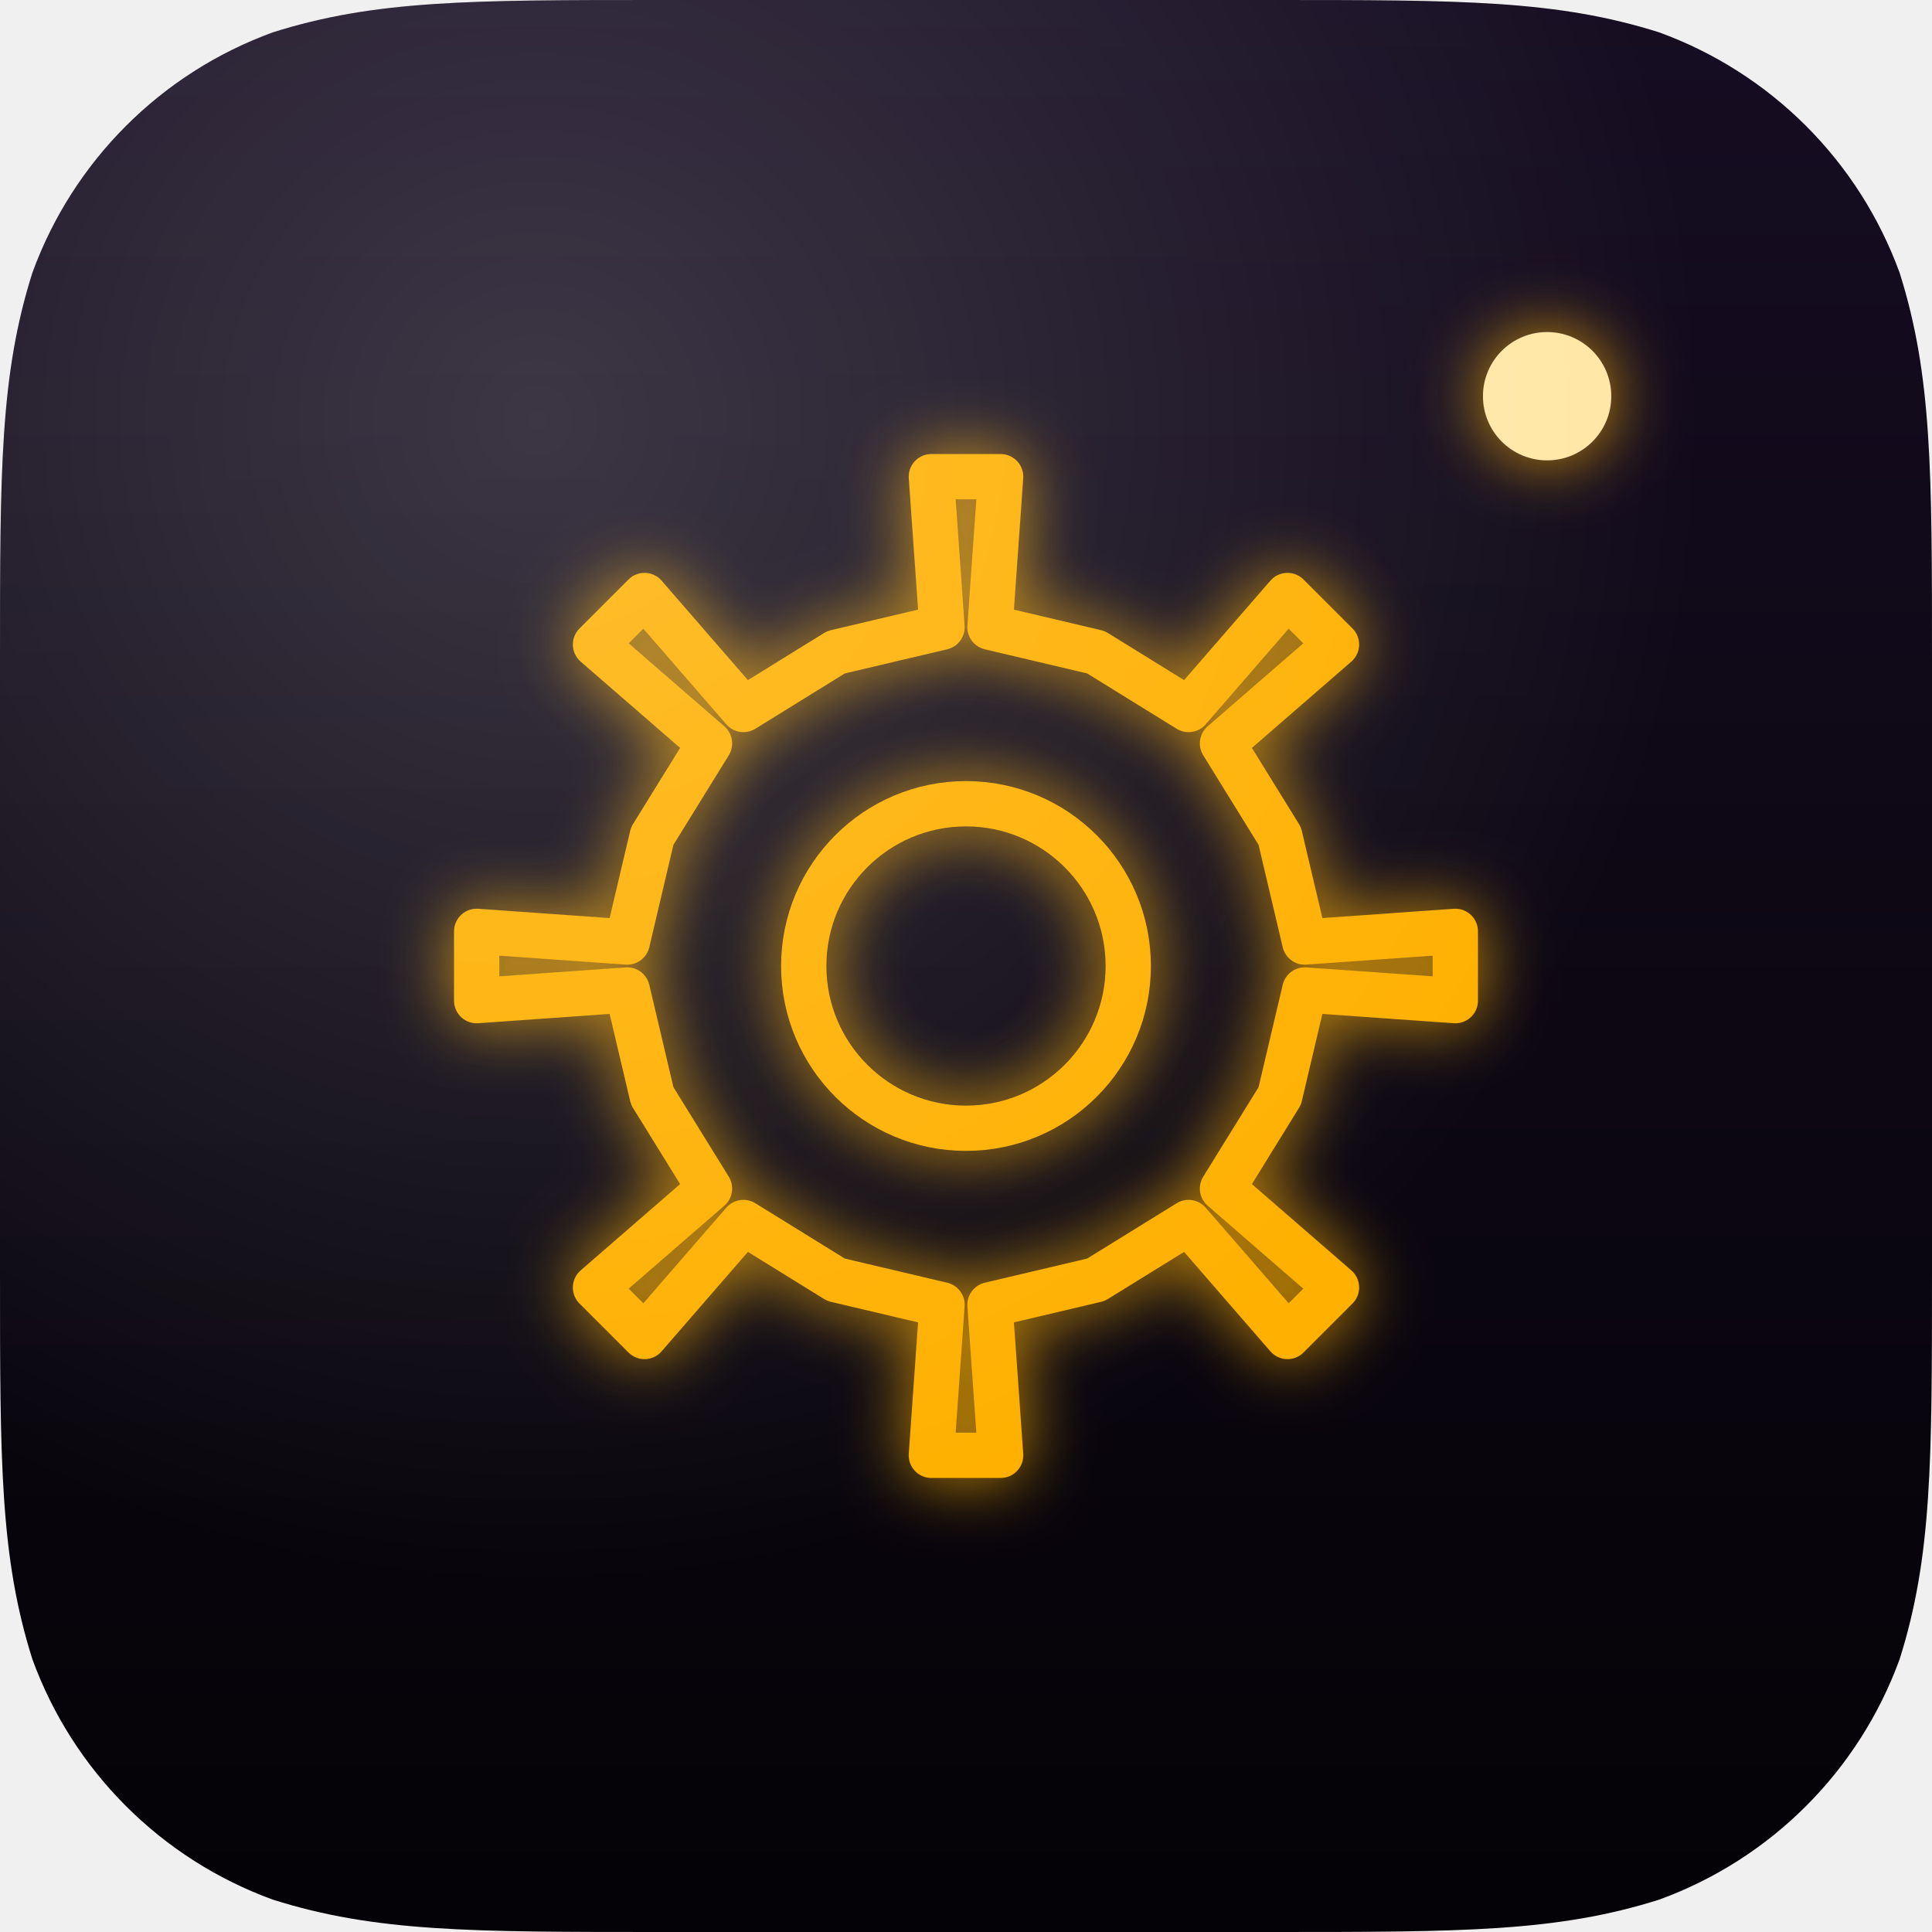
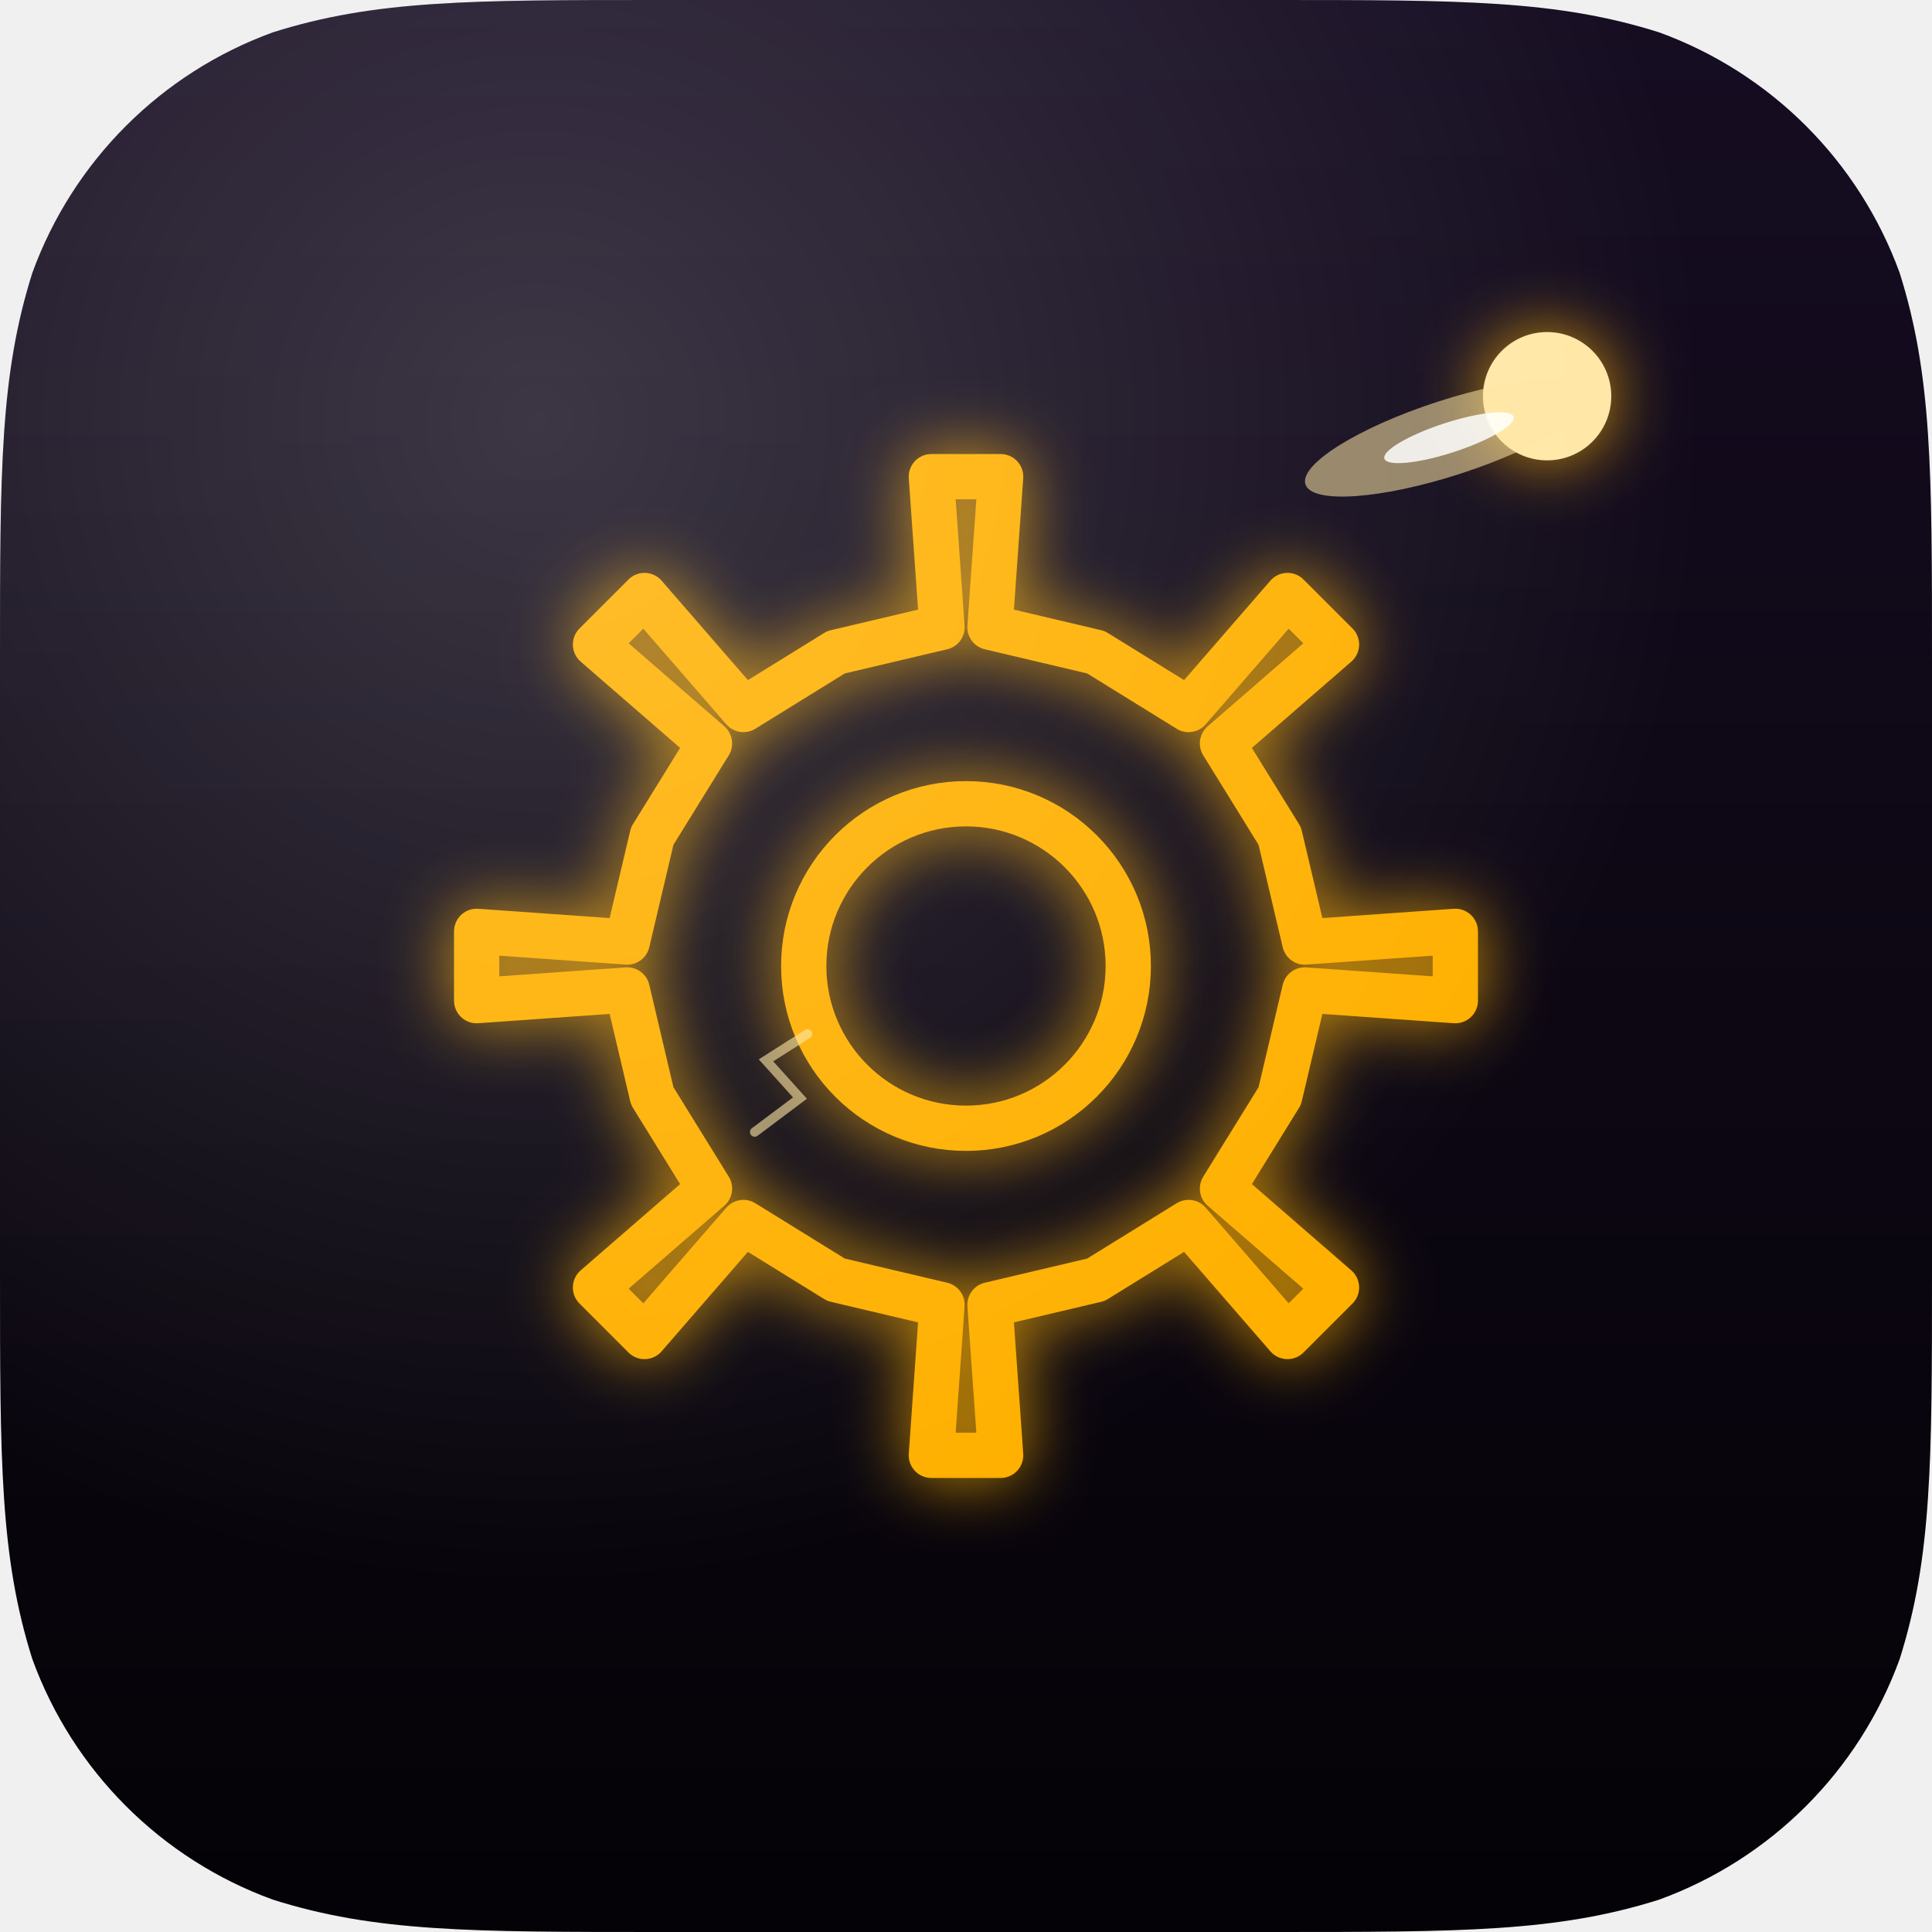
<svg xmlns="http://www.w3.org/2000/svg" viewBox="0 0 1024 1024" width="1024" height="1024" role="img" aria-label="Filament Settings">
  <defs>
    <clipPath id="sq">
      <path d="M 350.06 0 L 673.94 0 C 774.74 0 825.13 0 879.39 17.15 L 879.39 17.15 C 938.62 38.71 985.29 85.38 1006.85 144.61 C 1024 198.87 1024 249.26 1024 350.06 L 1024 673.94 C 1024 774.74 1024 825.13 1006.85 879.39 L 1006.85 879.39 C 985.29 938.62 938.62 985.29 879.39 1006.85 C 825.13 1024 774.74 1024 673.94 1024 L 350.06 1024 C 249.26 1024 198.87 1024 144.61 1006.85 L 144.61 1006.85 C 85.38 985.29 38.71 938.62 17.15 879.39 C 0 825.13 0 774.74 0 673.94 L 0 350.06 C 0 249.26 0 198.87 17.15 144.61 L 17.15 144.61 C 38.71 85.38 85.38 38.71 144.61 17.15 C 198.87 0 249.26 0 350.06 0 Z" />
    </clipPath>
    <linearGradient id="bgfilamentsettings" x1="0" y1="0" x2="0" y2="1">
      <stop offset="0" stop-color="#160d22" />
      <stop offset="1" stop-color="#040206" />
    </linearGradient>
    <filter id="glfilamentsettings" x="-30%" y="-30%" width="160%" height="160%">
      <feDropShadow dx="0" dy="0" stdDeviation="18" flood-color="#ffb000" flood-opacity=".82" />
    </filter>
    <radialGradient id="spfilamentsettings" cx="0.28" cy="0.22" r="0.6">
      <stop offset="0" stop-color="#ffffff" stop-opacity=".18" />
      <stop offset="1" stop-color="#ffffff" stop-opacity="0" />
    </radialGradient>
  </defs>
  <g clip-path="url(#sq)">
    <rect width="1024" height="1024" fill="url(#bgfilamentsettings)" />
    <g filter="url(#glfilamentsettings)">
      <g fill="none" stroke="#ffb000" stroke-width="24" stroke-linecap="round" stroke-linejoin="round">
        <path d="M 678.30 443.12 L 691.55 499.29 L 771.35 493.64 L 771.35 530.36 L 691.55 524.71 L 678.30 580.88 L 678.30 580.88 L 647.95 629.97 L 708.37 682.40 L 682.40 708.37 L 629.97 647.95 L 580.88 678.30 L 580.88 678.30 L 524.71 691.55 L 530.36 771.35 L 493.64 771.35 L 499.29 691.55 L 443.12 678.30 L 443.12 678.30 L 394.03 647.95 L 341.60 708.37 L 315.63 682.40 L 376.05 629.97 L 345.70 580.88 L 345.70 580.88 L 332.45 524.71 L 252.65 530.36 L 252.65 493.64 L 332.45 499.29 L 345.70 443.12 L 345.70 443.12 L 376.05 394.03 L 315.63 341.60 L 341.60 315.63 L 394.03 376.05 L 443.12 345.70 L 443.12 345.70 L 499.29 332.45 L 493.64 252.65 L 530.36 252.65 L 524.71 332.45 L 580.88 345.70 L 580.88 345.70 L 629.97 376.05 L 682.40 315.63 L 708.37 341.60 L 647.95 394.03 L 678.30 443.12 Z" fill="none" />
        <circle cx="512" cy="512" r="86" fill="none" />
      </g>
      <circle cx="820" cy="210" r="34" fill="#ffe7a6" />
    </g>
    <rect width="1024" height="1024" fill="url(#spfilamentsettings)" />
+     <ellipse cx="768" cy="232" rx="80" ry="20" fill="#ffe7a6" opacity=".55" transform="rotate(-18 768 232)" />
+     <ellipse cx="768" cy="232" rx="36" ry="8" fill="#fff" opacity=".85" transform="rotate(-18 768 232)" />
+     <path d="M 400 600 l 24 -18 l -18 -20 l 22 -14" stroke="#ffe7a6" stroke-width="5" fill="none" opacity=".6" stroke-linecap="round" />
  </g>
</svg>
